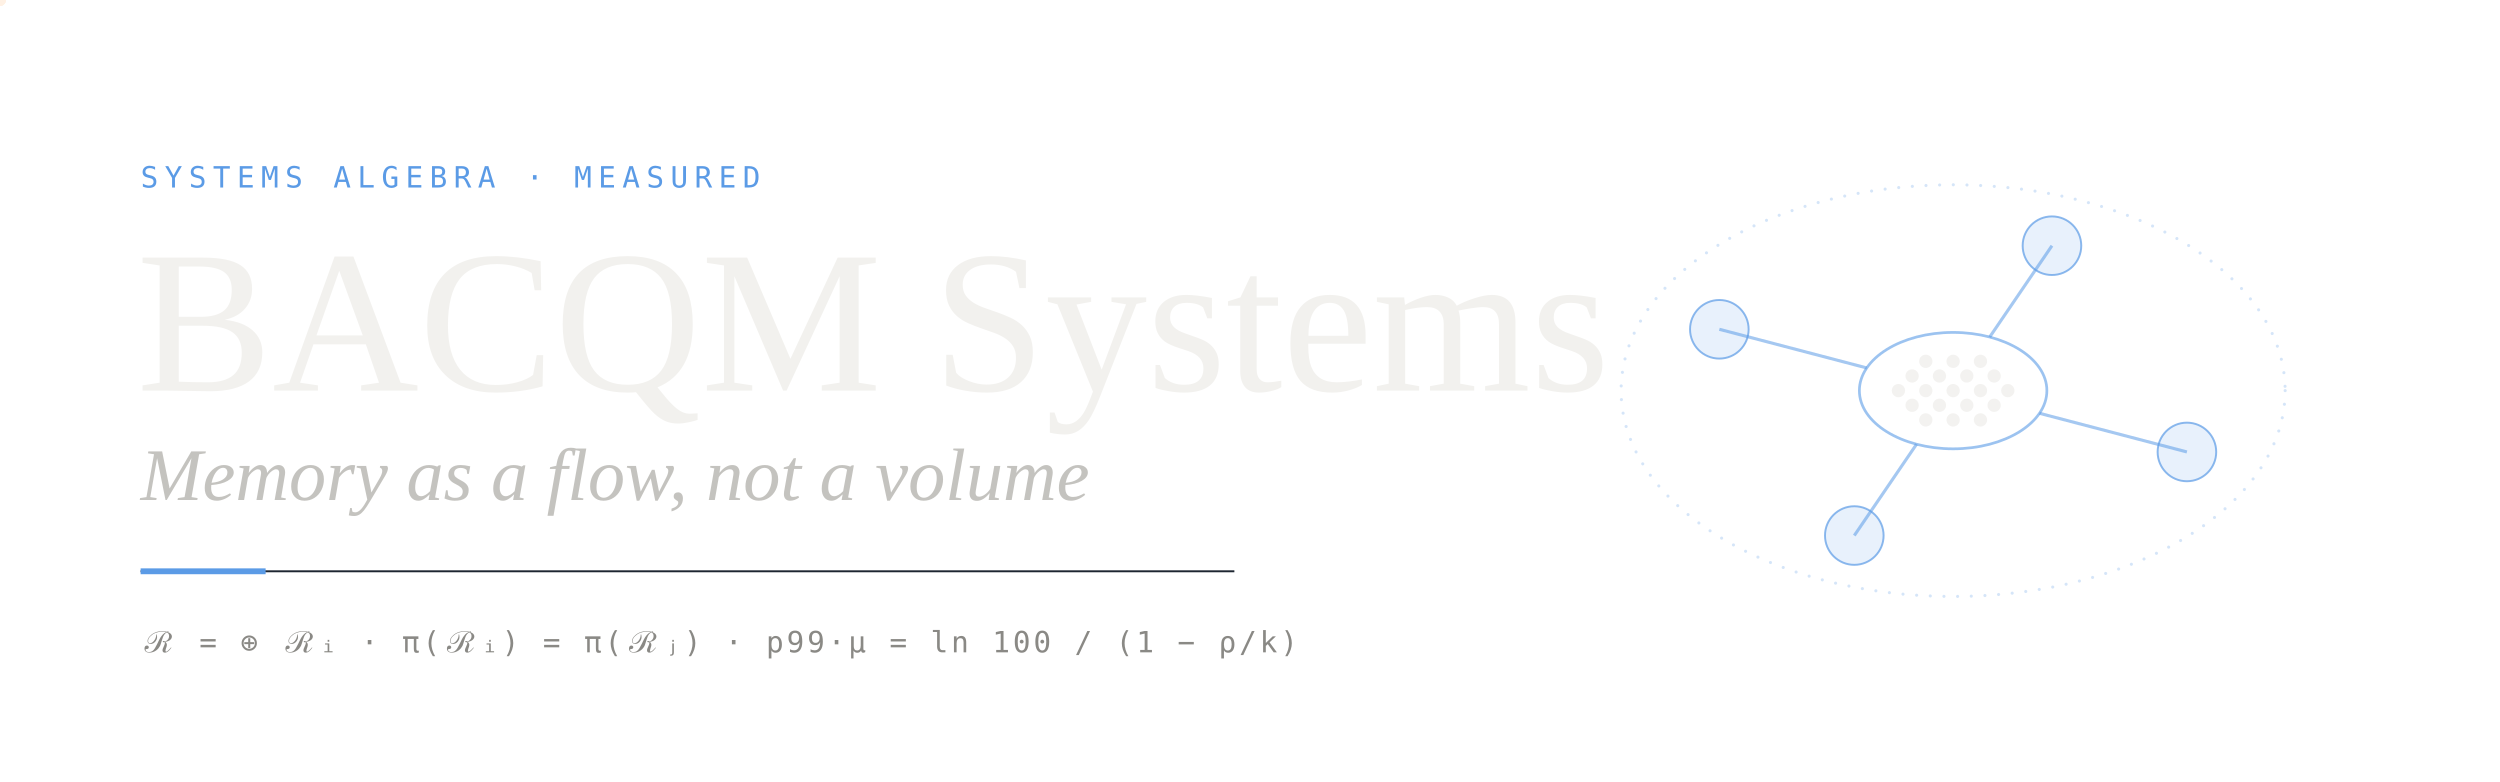
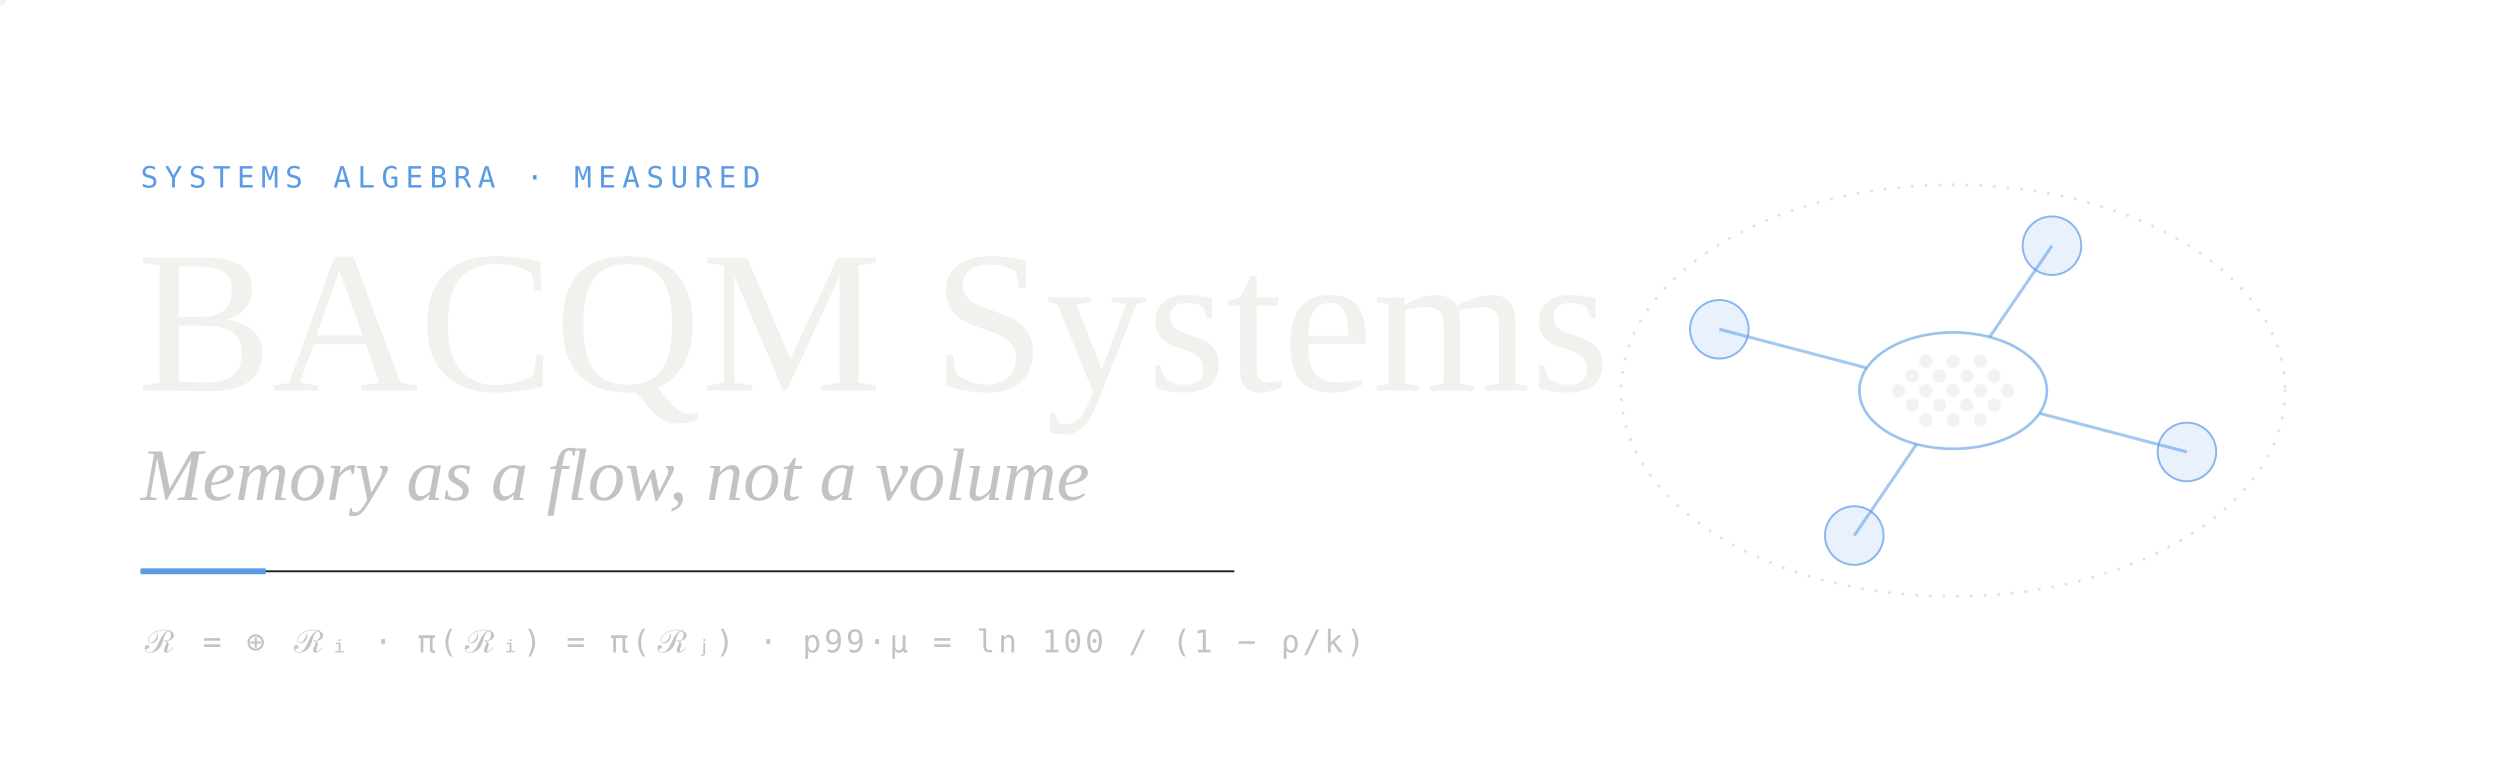
<svg xmlns="http://www.w3.org/2000/svg" viewBox="0 0 1280 400" width="1280" height="400">
  <text x="72" y="96" font-family="ui-monospace,Menlo,Consolas,monospace" font-size="15" letter-spacing="3.3" fill="#5b9be6">SYSTEMS ALGEBRA · MEASURED</text>
  <text x="70" y="200" font-family="'Instrument Serif',Georgia,'Times New Roman',serif" font-size="104" fill="#f2f1ee">BACQM Systems</text>
  <text x="72" y="256" font-family="'Instrument Serif',Georgia,'Times New Roman',serif" font-style="italic" font-size="38" fill="#c4c3bf">Memory as a flow, not a volume</text>
  <rect x="72" y="292" width="560" height="1" fill="#1e2631" />
  <rect x="72" y="291" width="64" height="3" fill="#5b9be6" />
-   <text x="72" y="334" font-family="ui-monospace,Menlo,Consolas,monospace" font-size="15" letter-spacing="1.5" fill="#8a8985">ℛ = ⊕ ℛᵢ · π(ℛᵢ) = π(ℛⱼ) · p99·μ = ln 100 / (1 − ρ/k)</text>
+   <text x="72" y="334" font-family="ui-monospace,Menlo,Consolas,monospace" font-size="16" letter-spacing="1.5" fill="#c4c3bf">ℛ = ⊕ ℛᵢ · π(ℛᵢ) = π(ℛⱼ) · p99·μ = ln 100 / (1 − ρ/k)</text>
  <ellipse cx="1000" cy="200" rx="170" ry="105.4" fill="none" stroke="#5b9be6" stroke-opacity=".25" stroke-width="1.6" stroke-dasharray="0 7" stroke-linecap="round">
    <animate attributeName="stroke-dashoffset" values="0;-70" dur="6s" repeatCount="indefinite" />
  </ellipse>
  <ellipse cx="1000" cy="200" rx="48" ry="29.8" fill="none" stroke="#5b9be6" stroke-opacity=".6" stroke-width="1.4" />
  <line x1="1018.7" y1="172.6" x2="1050.6" y2="125.8" stroke="#5b9be6" stroke-opacity=".55" stroke-width="1.6" />
  <circle cx="1050.6" cy="125.8" r="15" fill="#5b9be6" fill-opacity=".14" stroke="#5b9be6" stroke-opacity=".7" />
  <circle r="3" fill="#fff1e4">
    <animate attributeName="cx" values="1018.7;1050.6" dur="1.6s" begin="0.0s" repeatCount="indefinite" />
    <animate attributeName="cy" values="172.6;125.8" dur="1.6s" begin="0.0s" repeatCount="indefinite" />
    <animate attributeName="opacity" values="0;1;1;0" dur="1.6s" begin="0.0s" repeatCount="indefinite" />
  </circle>
  <line x1="1044.2" y1="211.6" x2="1119.7" y2="231.4" stroke="#5b9be6" stroke-opacity=".55" stroke-width="1.6" />
  <circle cx="1119.7" cy="231.4" r="15" fill="#5b9be6" fill-opacity=".14" stroke="#5b9be6" stroke-opacity=".7" />
  <circle r="3" fill="#fff1e4">
    <animate attributeName="cx" values="1044.2;1119.7" dur="1.95s" begin="0.4s" repeatCount="indefinite" />
    <animate attributeName="cy" values="211.6;231.4" dur="1.95s" begin="0.4s" repeatCount="indefinite" />
    <animate attributeName="opacity" values="0;1;1;0" dur="1.95s" begin="0.4s" repeatCount="indefinite" />
  </circle>
  <line x1="981.3" y1="227.4" x2="949.4" y2="274.2" stroke="#5b9be6" stroke-opacity=".55" stroke-width="1.6" />
  <circle cx="949.4" cy="274.2" r="15" fill="#5b9be6" fill-opacity=".14" stroke="#5b9be6" stroke-opacity=".7" />
  <circle r="3" fill="#fff1e4">
    <animate attributeName="cx" values="981.3;949.4" dur="2.3s" begin="0.8s" repeatCount="indefinite" />
    <animate attributeName="cy" values="227.4;274.2" dur="2.3s" begin="0.8s" repeatCount="indefinite" />
    <animate attributeName="opacity" values="0;1;1;0" dur="2.3s" begin="0.8s" repeatCount="indefinite" />
  </circle>
  <line x1="955.8" y1="188.4" x2="880.3" y2="168.6" stroke="#5b9be6" stroke-opacity=".55" stroke-width="1.6" />
  <circle cx="880.3" cy="168.6" r="15" fill="#5b9be6" fill-opacity=".14" stroke="#5b9be6" stroke-opacity=".7" />
  <circle r="3" fill="#fff1e4">
    <animate attributeName="cx" values="955.8;880.3" dur="2.65s" begin="1.2s" repeatCount="indefinite" />
    <animate attributeName="cy" values="188.4;168.6" dur="2.65s" begin="1.2s" repeatCount="indefinite" />
    <animate attributeName="opacity" values="0;1;1;0" dur="2.65s" begin="1.2s" repeatCount="indefinite" />
  </circle>
  <circle cx="972.0" cy="200.0" r="3.4" fill="#f2f1ee" fill-opacity=".9" />
  <circle cx="979.0" cy="207.5" r="3.4" fill="#f2f1ee" fill-opacity=".9" />
  <circle cx="986.0" cy="215.0" r="3.4" fill="#f2f1ee" fill-opacity=".9" />
  <circle cx="979.0" cy="192.5" r="3.4" fill="#f2f1ee" fill-opacity=".9" />
  <circle cx="986.0" cy="200.0" r="3.4" fill="#f2f1ee" fill-opacity=".9" />
  <circle cx="993.0" cy="207.5" r="3.4" fill="#f2f1ee" fill-opacity=".9" />
  <circle cx="1000.0" cy="215.0" r="3.4" fill="#f2f1ee" fill-opacity=".9" />
  <circle cx="986.0" cy="185.0" r="3.4" fill="#f2f1ee" fill-opacity=".9" />
  <circle cx="993.0" cy="192.5" r="3.4" fill="#f2f1ee" fill-opacity=".9" />
  <circle cx="1000.0" cy="200.0" r="3.4" fill="#f2f1ee" fill-opacity=".9" />
  <circle cx="1007.0" cy="207.5" r="3.4" fill="#f2f1ee" fill-opacity=".9" />
  <circle cx="1014.0" cy="215.0" r="3.4" fill="#f2f1ee" fill-opacity=".9" />
  <circle cx="1000.0" cy="185.0" r="3.4" fill="#f2f1ee" fill-opacity=".9" />
  <circle cx="1007.0" cy="192.5" r="3.4" fill="#f2f1ee" fill-opacity=".9" />
  <circle cx="1014.0" cy="200.0" r="3.4" fill="#f2f1ee" fill-opacity=".9" />
  <circle cx="1021.0" cy="207.5" r="3.4" fill="#f2f1ee" fill-opacity=".9" />
  <circle cx="1014.0" cy="185.0" r="3.4" fill="#f2f1ee" fill-opacity=".9" />
  <circle cx="1021.0" cy="192.5" r="3.4" fill="#f2f1ee" fill-opacity=".9" />
  <circle cx="1028.0" cy="200.0" r="3.4" fill="#f2f1ee" fill-opacity=".9" />
</svg>
